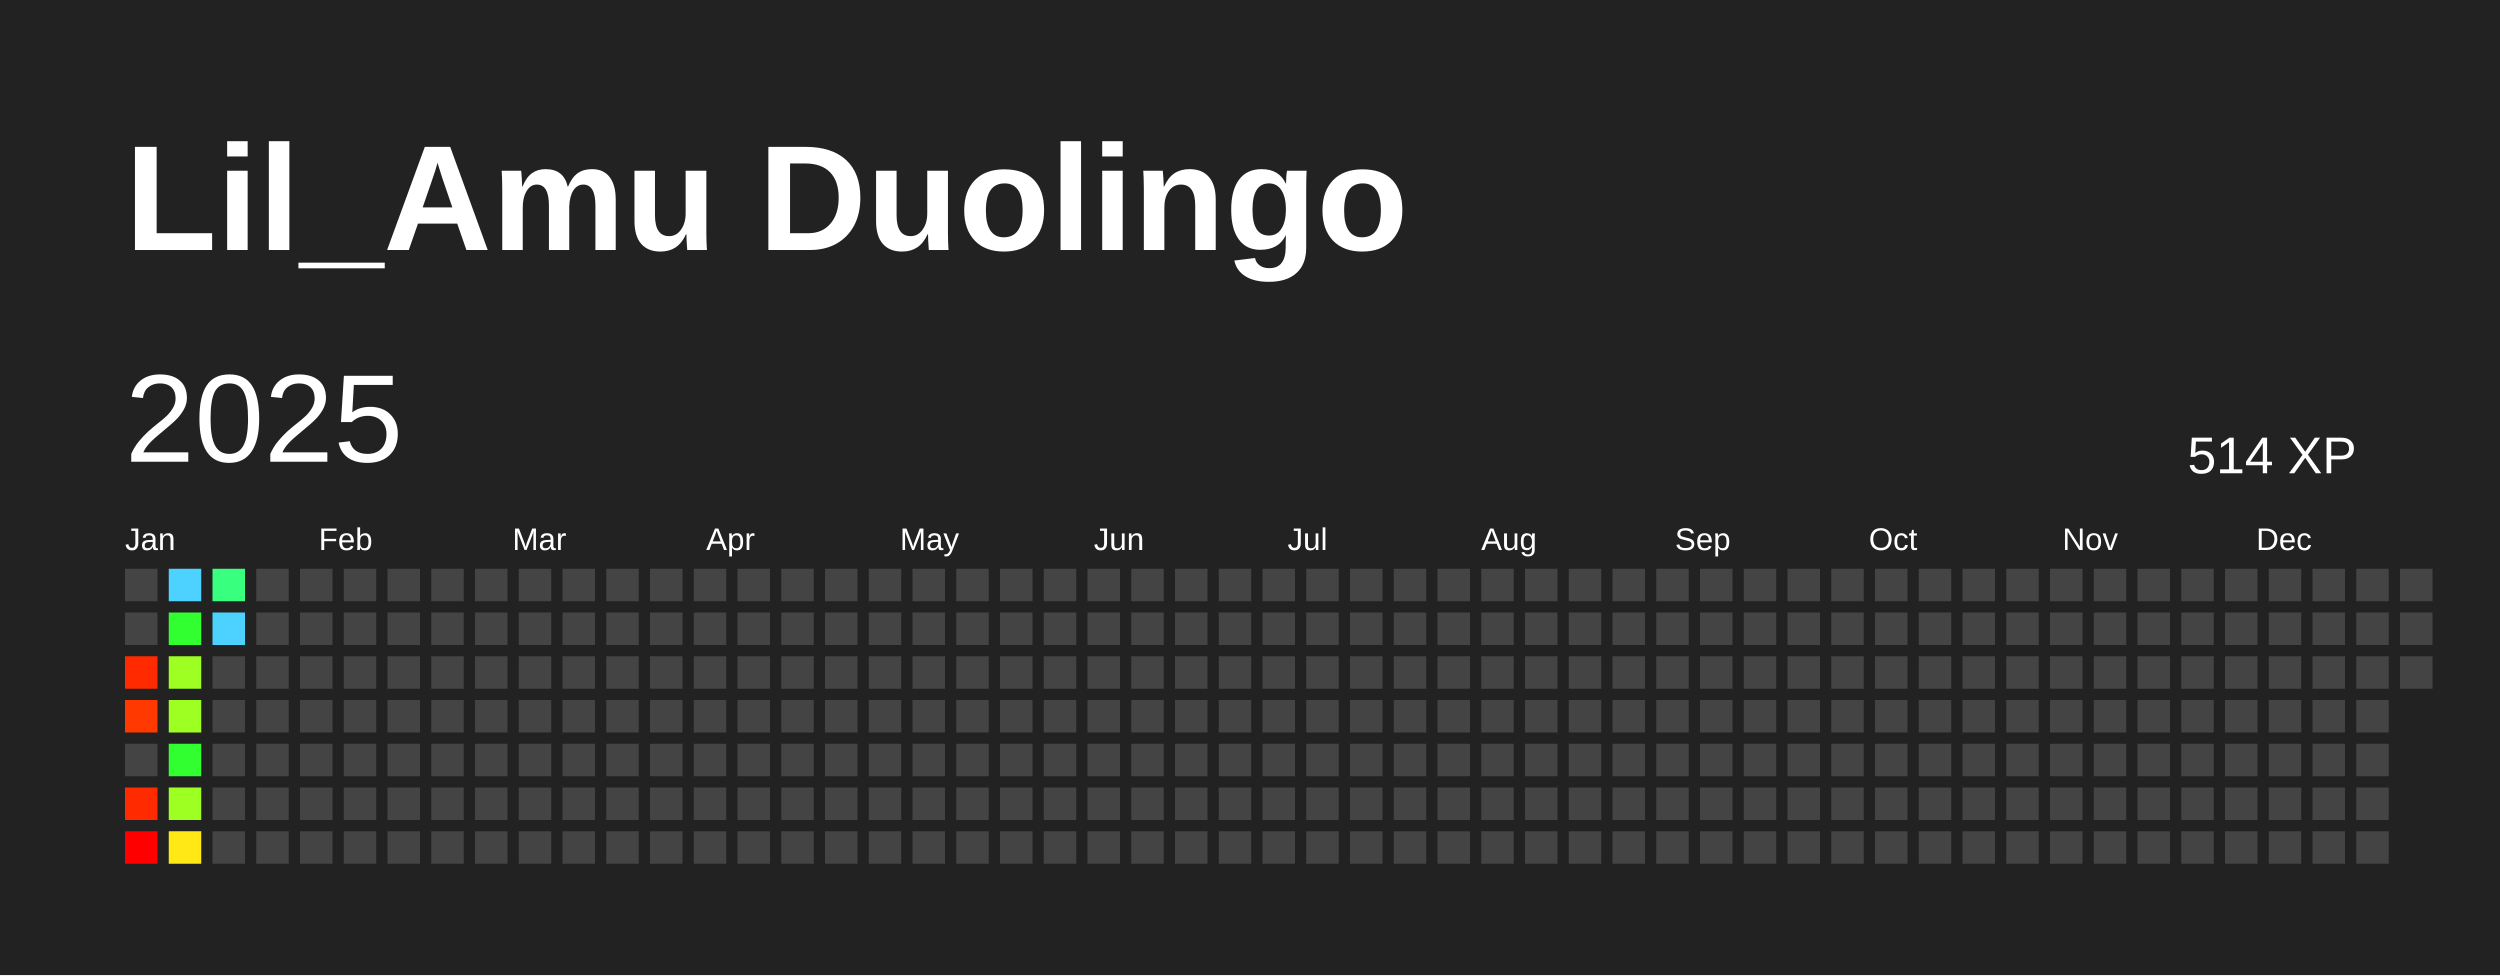
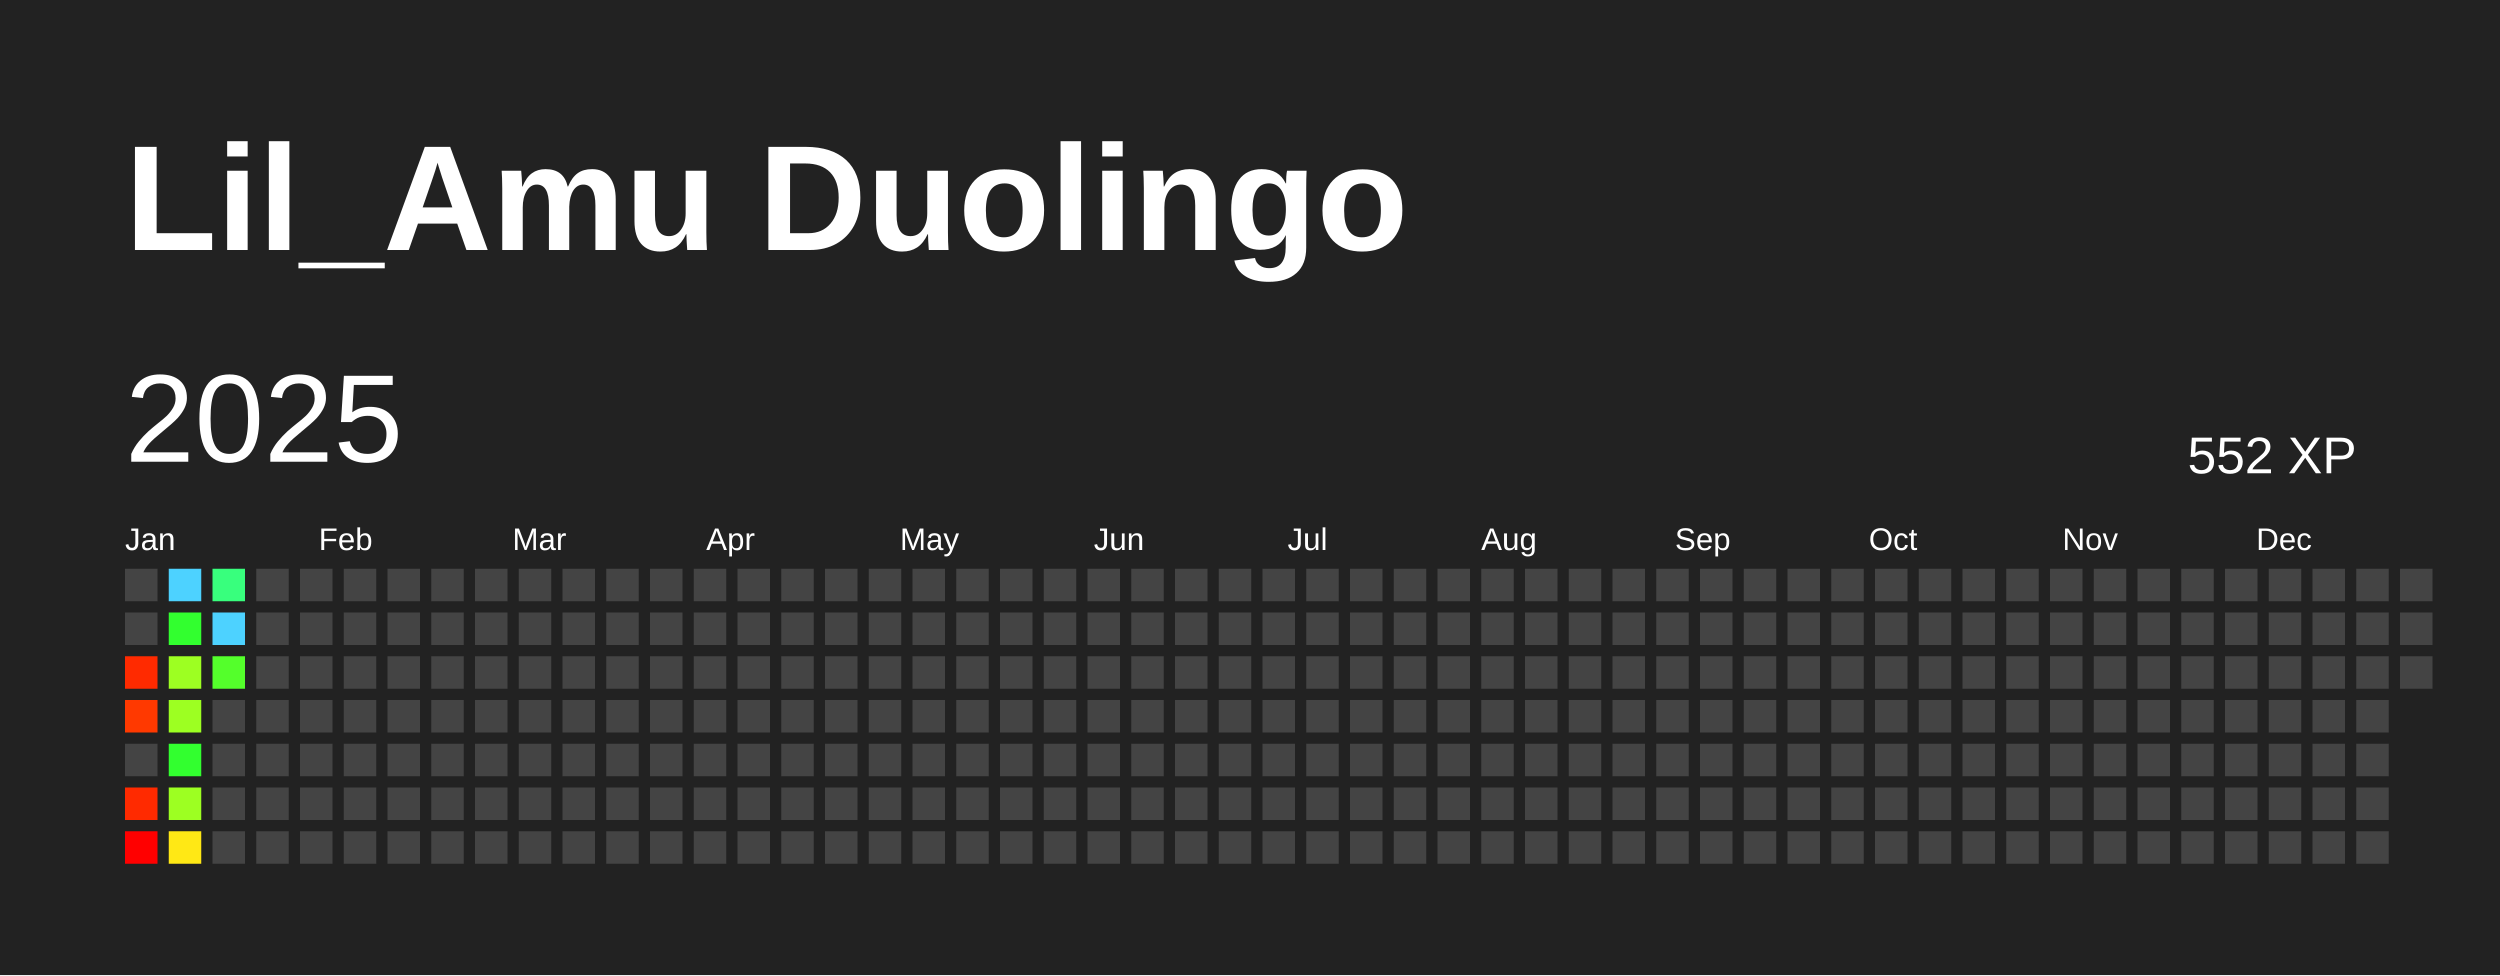
<svg xmlns="http://www.w3.org/2000/svg" baseProfile="full" height="78mm" version="1.1" viewBox="0,0,200,78" width="200mm">
  <defs />
  <rect fill="#222222" height="78" width="200" x="0" y="0" />
  <text fill="#FFFFFF" style="font-size:12px; font-family:Arial; font-weight:bold;" x="10" y="20">Lil_Amu Duolingo</text>
  <text dominant-baseline="hanging" fill="#FFFFFF" style="font-size:10.0px; font-family:Arial;" x="10" y="30">2025</text>
-   <text dominant-baseline="hanging" fill="#FFFFFF" style="font-size:4.125px; font-family:Arial;" x="175" y="35">514 XP</text>
+   <text dominant-baseline="hanging" fill="#FFFFFF" style="font-size:4.125px; font-family:Arial;" x="175" y="35">552 XP</text>
  <text fill="#FFFFFF" style="font-size:2.5px; font-family:Arial" x="10.0" y="44">Jan</text>
  <text fill="#FFFFFF" style="font-size:2.5px; font-family:Arial" x="25.5" y="44">Feb</text>
  <text fill="#FFFFFF" style="font-size:2.5px; font-family:Arial" x="41.0" y="44">Mar</text>
  <text fill="#FFFFFF" style="font-size:2.5px; font-family:Arial" x="56.5" y="44">Apr</text>
  <text fill="#FFFFFF" style="font-size:2.5px; font-family:Arial" x="72.0" y="44">May</text>
  <text fill="#FFFFFF" style="font-size:2.5px; font-family:Arial" x="87.5" y="44">Jun</text>
  <text fill="#FFFFFF" style="font-size:2.5px; font-family:Arial" x="103.0" y="44">Jul</text>
  <text fill="#FFFFFF" style="font-size:2.5px; font-family:Arial" x="118.5" y="44">Aug</text>
  <text fill="#FFFFFF" style="font-size:2.5px; font-family:Arial" x="134.0" y="44">Sep</text>
  <text fill="#FFFFFF" style="font-size:2.5px; font-family:Arial" x="149.5" y="44">Oct</text>
  <text fill="#FFFFFF" style="font-size:2.5px; font-family:Arial" x="165.0" y="44">Nov</text>
  <text fill="#FFFFFF" style="font-size:2.5px; font-family:Arial" x="180.5" y="44">Dec</text>
  <rect fill="#444444" height="2.6" width="2.6" x="10.0" y="45.5" />
  <rect fill="#444444" height="2.6" width="2.6" x="10.0" y="49.0" />
  <rect fill="#ff2a00" height="2.6" width="2.6" x="10.0" y="52.5" />
  <rect fill="#ff3900" height="2.6" width="2.6" x="10.0" y="56.0" />
  <rect fill="#444444" height="2.6" width="2.6" x="10.0" y="59.5" />
  <rect fill="#ff2a00" height="2.6" width="2.6" x="10.0" y="63.0" />
  <rect fill="red" height="2.6" width="2.6" x="10.0" y="66.5" />
  <rect fill="#4dd2ff" height="2.6" width="2.6" x="13.5" y="45.5" />
  <rect fill="#32ff2f" height="2.6" width="2.6" x="13.5" y="49.0" />
  <rect fill="#9dff22" height="2.6" width="2.6" x="13.5" y="52.5" />
  <rect fill="#9dff22" height="2.6" width="2.6" x="13.5" y="56.0" />
  <rect fill="#32ff2f" height="2.6" width="2.6" x="13.5" y="59.5" />
  <rect fill="#9dff22" height="2.6" width="2.6" x="13.5" y="63.0" />
  <rect fill="#ffe815" height="2.6" width="2.6" x="13.5" y="66.5" />
  <rect fill="#38ff7d" height="2.6" width="2.6" x="17.0" y="45.5" />
  <rect fill="#4dd2ff" height="2.6" width="2.6" x="17.0" y="49.0" />
-   <rect fill="#444444" height="2.6" width="2.6" x="17.0" y="52.5" />
+   <rect fill="#54ff2b" height="2.6" width="2.6" x="17.0" y="52.5" />
  <rect fill="#444444" height="2.6" width="2.6" x="17.0" y="56.0" />
  <rect fill="#444444" height="2.6" width="2.6" x="17.0" y="59.5" />
  <rect fill="#444444" height="2.6" width="2.6" x="17.0" y="63.0" />
  <rect fill="#444444" height="2.6" width="2.6" x="17.0" y="66.5" />
  <rect fill="#444444" height="2.6" width="2.6" x="20.5" y="45.5" />
  <rect fill="#444444" height="2.6" width="2.6" x="20.5" y="49.0" />
  <rect fill="#444444" height="2.6" width="2.6" x="20.5" y="52.5" />
  <rect fill="#444444" height="2.6" width="2.6" x="20.5" y="56.0" />
  <rect fill="#444444" height="2.6" width="2.6" x="20.5" y="59.5" />
  <rect fill="#444444" height="2.6" width="2.6" x="20.5" y="63.0" />
  <rect fill="#444444" height="2.6" width="2.6" x="20.5" y="66.5" />
  <rect fill="#444444" height="2.6" width="2.6" x="24.0" y="45.5" />
  <rect fill="#444444" height="2.6" width="2.6" x="24.0" y="49.0" />
  <rect fill="#444444" height="2.6" width="2.6" x="24.0" y="52.5" />
  <rect fill="#444444" height="2.6" width="2.6" x="24.0" y="56.0" />
  <rect fill="#444444" height="2.6" width="2.6" x="24.0" y="59.5" />
  <rect fill="#444444" height="2.6" width="2.6" x="24.0" y="63.0" />
  <rect fill="#444444" height="2.6" width="2.6" x="24.0" y="66.5" />
  <rect fill="#444444" height="2.6" width="2.6" x="27.5" y="45.5" />
  <rect fill="#444444" height="2.6" width="2.6" x="27.5" y="49.0" />
  <rect fill="#444444" height="2.6" width="2.6" x="27.5" y="52.5" />
  <rect fill="#444444" height="2.6" width="2.6" x="27.5" y="56.0" />
  <rect fill="#444444" height="2.6" width="2.6" x="27.5" y="59.5" />
  <rect fill="#444444" height="2.6" width="2.6" x="27.5" y="63.0" />
  <rect fill="#444444" height="2.6" width="2.6" x="27.5" y="66.5" />
  <rect fill="#444444" height="2.6" width="2.6" x="31.0" y="45.5" />
  <rect fill="#444444" height="2.6" width="2.6" x="31.0" y="49.0" />
  <rect fill="#444444" height="2.6" width="2.6" x="31.0" y="52.5" />
  <rect fill="#444444" height="2.6" width="2.6" x="31.0" y="56.0" />
  <rect fill="#444444" height="2.6" width="2.6" x="31.0" y="59.5" />
  <rect fill="#444444" height="2.6" width="2.6" x="31.0" y="63.0" />
  <rect fill="#444444" height="2.6" width="2.6" x="31.0" y="66.5" />
  <rect fill="#444444" height="2.6" width="2.6" x="34.5" y="45.5" />
  <rect fill="#444444" height="2.6" width="2.6" x="34.5" y="49.0" />
  <rect fill="#444444" height="2.6" width="2.6" x="34.5" y="52.5" />
  <rect fill="#444444" height="2.6" width="2.6" x="34.5" y="56.0" />
  <rect fill="#444444" height="2.6" width="2.6" x="34.5" y="59.5" />
  <rect fill="#444444" height="2.6" width="2.6" x="34.5" y="63.0" />
  <rect fill="#444444" height="2.6" width="2.6" x="34.5" y="66.5" />
  <rect fill="#444444" height="2.6" width="2.6" x="38.0" y="45.5" />
  <rect fill="#444444" height="2.6" width="2.6" x="38.0" y="49.0" />
  <rect fill="#444444" height="2.6" width="2.6" x="38.0" y="52.5" />
  <rect fill="#444444" height="2.6" width="2.6" x="38.0" y="56.0" />
  <rect fill="#444444" height="2.6" width="2.6" x="38.0" y="59.5" />
  <rect fill="#444444" height="2.6" width="2.6" x="38.0" y="63.0" />
  <rect fill="#444444" height="2.6" width="2.6" x="38.0" y="66.5" />
  <rect fill="#444444" height="2.6" width="2.6" x="41.5" y="45.5" />
  <rect fill="#444444" height="2.6" width="2.6" x="41.5" y="49.0" />
  <rect fill="#444444" height="2.6" width="2.6" x="41.5" y="52.5" />
  <rect fill="#444444" height="2.6" width="2.6" x="41.5" y="56.0" />
  <rect fill="#444444" height="2.6" width="2.6" x="41.5" y="59.5" />
  <rect fill="#444444" height="2.6" width="2.6" x="41.5" y="63.0" />
  <rect fill="#444444" height="2.6" width="2.6" x="41.5" y="66.5" />
  <rect fill="#444444" height="2.6" width="2.6" x="45.0" y="45.5" />
  <rect fill="#444444" height="2.6" width="2.6" x="45.0" y="49.0" />
  <rect fill="#444444" height="2.6" width="2.6" x="45.0" y="52.5" />
  <rect fill="#444444" height="2.6" width="2.6" x="45.0" y="56.0" />
  <rect fill="#444444" height="2.6" width="2.6" x="45.0" y="59.5" />
  <rect fill="#444444" height="2.6" width="2.6" x="45.0" y="63.0" />
  <rect fill="#444444" height="2.6" width="2.6" x="45.0" y="66.5" />
  <rect fill="#444444" height="2.6" width="2.6" x="48.5" y="45.5" />
  <rect fill="#444444" height="2.6" width="2.6" x="48.5" y="49.0" />
  <rect fill="#444444" height="2.6" width="2.6" x="48.5" y="52.5" />
  <rect fill="#444444" height="2.6" width="2.6" x="48.5" y="56.0" />
  <rect fill="#444444" height="2.6" width="2.6" x="48.5" y="59.5" />
  <rect fill="#444444" height="2.6" width="2.6" x="48.5" y="63.0" />
  <rect fill="#444444" height="2.6" width="2.6" x="48.5" y="66.5" />
  <rect fill="#444444" height="2.6" width="2.6" x="52.0" y="45.5" />
  <rect fill="#444444" height="2.6" width="2.6" x="52.0" y="49.0" />
  <rect fill="#444444" height="2.6" width="2.6" x="52.0" y="52.5" />
  <rect fill="#444444" height="2.6" width="2.6" x="52.0" y="56.0" />
  <rect fill="#444444" height="2.6" width="2.6" x="52.0" y="59.5" />
  <rect fill="#444444" height="2.6" width="2.6" x="52.0" y="63.0" />
  <rect fill="#444444" height="2.6" width="2.6" x="52.0" y="66.5" />
  <rect fill="#444444" height="2.6" width="2.6" x="55.5" y="45.5" />
  <rect fill="#444444" height="2.6" width="2.6" x="55.5" y="49.0" />
  <rect fill="#444444" height="2.6" width="2.6" x="55.5" y="52.5" />
  <rect fill="#444444" height="2.6" width="2.6" x="55.5" y="56.0" />
  <rect fill="#444444" height="2.6" width="2.6" x="55.5" y="59.5" />
  <rect fill="#444444" height="2.6" width="2.6" x="55.5" y="63.0" />
  <rect fill="#444444" height="2.6" width="2.6" x="55.5" y="66.5" />
  <rect fill="#444444" height="2.6" width="2.6" x="59.0" y="45.5" />
  <rect fill="#444444" height="2.6" width="2.6" x="59.0" y="49.0" />
  <rect fill="#444444" height="2.6" width="2.6" x="59.0" y="52.5" />
  <rect fill="#444444" height="2.6" width="2.6" x="59.0" y="56.0" />
  <rect fill="#444444" height="2.6" width="2.6" x="59.0" y="59.5" />
  <rect fill="#444444" height="2.6" width="2.6" x="59.0" y="63.0" />
  <rect fill="#444444" height="2.6" width="2.6" x="59.0" y="66.5" />
  <rect fill="#444444" height="2.6" width="2.6" x="62.5" y="45.5" />
  <rect fill="#444444" height="2.6" width="2.6" x="62.5" y="49.0" />
  <rect fill="#444444" height="2.6" width="2.6" x="62.5" y="52.5" />
  <rect fill="#444444" height="2.6" width="2.6" x="62.5" y="56.0" />
  <rect fill="#444444" height="2.6" width="2.6" x="62.5" y="59.5" />
  <rect fill="#444444" height="2.6" width="2.6" x="62.5" y="63.0" />
  <rect fill="#444444" height="2.6" width="2.6" x="62.5" y="66.5" />
  <rect fill="#444444" height="2.6" width="2.6" x="66.0" y="45.5" />
  <rect fill="#444444" height="2.6" width="2.6" x="66.0" y="49.0" />
  <rect fill="#444444" height="2.6" width="2.6" x="66.0" y="52.5" />
  <rect fill="#444444" height="2.6" width="2.6" x="66.0" y="56.0" />
  <rect fill="#444444" height="2.6" width="2.6" x="66.0" y="59.5" />
  <rect fill="#444444" height="2.6" width="2.6" x="66.0" y="63.0" />
  <rect fill="#444444" height="2.6" width="2.6" x="66.0" y="66.5" />
  <rect fill="#444444" height="2.6" width="2.6" x="69.5" y="45.5" />
  <rect fill="#444444" height="2.6" width="2.6" x="69.5" y="49.0" />
  <rect fill="#444444" height="2.6" width="2.6" x="69.5" y="52.5" />
  <rect fill="#444444" height="2.6" width="2.6" x="69.5" y="56.0" />
  <rect fill="#444444" height="2.6" width="2.6" x="69.5" y="59.5" />
  <rect fill="#444444" height="2.6" width="2.6" x="69.5" y="63.0" />
  <rect fill="#444444" height="2.6" width="2.6" x="69.5" y="66.5" />
  <rect fill="#444444" height="2.6" width="2.6" x="73.0" y="45.5" />
  <rect fill="#444444" height="2.6" width="2.6" x="73.0" y="49.0" />
  <rect fill="#444444" height="2.6" width="2.6" x="73.0" y="52.5" />
  <rect fill="#444444" height="2.6" width="2.6" x="73.0" y="56.0" />
  <rect fill="#444444" height="2.6" width="2.6" x="73.0" y="59.5" />
  <rect fill="#444444" height="2.6" width="2.6" x="73.0" y="63.0" />
  <rect fill="#444444" height="2.6" width="2.6" x="73.0" y="66.5" />
  <rect fill="#444444" height="2.6" width="2.6" x="76.5" y="45.5" />
  <rect fill="#444444" height="2.6" width="2.6" x="76.5" y="49.0" />
  <rect fill="#444444" height="2.6" width="2.6" x="76.5" y="52.5" />
  <rect fill="#444444" height="2.6" width="2.6" x="76.5" y="56.0" />
  <rect fill="#444444" height="2.6" width="2.6" x="76.5" y="59.5" />
  <rect fill="#444444" height="2.6" width="2.6" x="76.5" y="63.0" />
  <rect fill="#444444" height="2.6" width="2.6" x="76.5" y="66.5" />
  <rect fill="#444444" height="2.6" width="2.6" x="80.0" y="45.5" />
  <rect fill="#444444" height="2.6" width="2.6" x="80.0" y="49.0" />
  <rect fill="#444444" height="2.6" width="2.6" x="80.0" y="52.5" />
  <rect fill="#444444" height="2.6" width="2.6" x="80.0" y="56.0" />
  <rect fill="#444444" height="2.6" width="2.6" x="80.0" y="59.5" />
  <rect fill="#444444" height="2.6" width="2.6" x="80.0" y="63.0" />
  <rect fill="#444444" height="2.6" width="2.6" x="80.0" y="66.5" />
  <rect fill="#444444" height="2.6" width="2.6" x="83.5" y="45.5" />
  <rect fill="#444444" height="2.6" width="2.6" x="83.5" y="49.0" />
  <rect fill="#444444" height="2.6" width="2.6" x="83.5" y="52.5" />
  <rect fill="#444444" height="2.6" width="2.6" x="83.5" y="56.0" />
  <rect fill="#444444" height="2.6" width="2.6" x="83.5" y="59.5" />
  <rect fill="#444444" height="2.6" width="2.6" x="83.5" y="63.0" />
  <rect fill="#444444" height="2.6" width="2.6" x="83.5" y="66.5" />
  <rect fill="#444444" height="2.6" width="2.6" x="87.0" y="45.5" />
  <rect fill="#444444" height="2.6" width="2.6" x="87.0" y="49.0" />
  <rect fill="#444444" height="2.6" width="2.6" x="87.0" y="52.5" />
  <rect fill="#444444" height="2.6" width="2.6" x="87.0" y="56.0" />
  <rect fill="#444444" height="2.6" width="2.6" x="87.0" y="59.5" />
  <rect fill="#444444" height="2.6" width="2.6" x="87.0" y="63.0" />
  <rect fill="#444444" height="2.6" width="2.6" x="87.0" y="66.5" />
  <rect fill="#444444" height="2.6" width="2.6" x="90.5" y="45.5" />
  <rect fill="#444444" height="2.6" width="2.6" x="90.5" y="49.0" />
  <rect fill="#444444" height="2.6" width="2.6" x="90.5" y="52.5" />
  <rect fill="#444444" height="2.6" width="2.6" x="90.5" y="56.0" />
  <rect fill="#444444" height="2.6" width="2.6" x="90.5" y="59.5" />
  <rect fill="#444444" height="2.6" width="2.6" x="90.5" y="63.0" />
  <rect fill="#444444" height="2.6" width="2.6" x="90.5" y="66.5" />
  <rect fill="#444444" height="2.6" width="2.6" x="94.0" y="45.5" />
  <rect fill="#444444" height="2.6" width="2.6" x="94.0" y="49.0" />
  <rect fill="#444444" height="2.6" width="2.6" x="94.0" y="52.5" />
  <rect fill="#444444" height="2.6" width="2.6" x="94.0" y="56.0" />
  <rect fill="#444444" height="2.6" width="2.6" x="94.0" y="59.5" />
  <rect fill="#444444" height="2.6" width="2.6" x="94.0" y="63.0" />
  <rect fill="#444444" height="2.6" width="2.6" x="94.0" y="66.5" />
  <rect fill="#444444" height="2.6" width="2.6" x="97.5" y="45.5" />
  <rect fill="#444444" height="2.6" width="2.6" x="97.5" y="49.0" />
  <rect fill="#444444" height="2.6" width="2.6" x="97.5" y="52.5" />
  <rect fill="#444444" height="2.6" width="2.6" x="97.5" y="56.0" />
  <rect fill="#444444" height="2.6" width="2.6" x="97.5" y="59.5" />
  <rect fill="#444444" height="2.6" width="2.6" x="97.5" y="63.0" />
  <rect fill="#444444" height="2.6" width="2.6" x="97.5" y="66.5" />
  <rect fill="#444444" height="2.6" width="2.6" x="101.0" y="45.5" />
  <rect fill="#444444" height="2.6" width="2.6" x="101.0" y="49.0" />
  <rect fill="#444444" height="2.6" width="2.6" x="101.0" y="52.5" />
  <rect fill="#444444" height="2.6" width="2.6" x="101.0" y="56.0" />
  <rect fill="#444444" height="2.6" width="2.6" x="101.0" y="59.5" />
  <rect fill="#444444" height="2.6" width="2.6" x="101.0" y="63.0" />
  <rect fill="#444444" height="2.6" width="2.6" x="101.0" y="66.5" />
  <rect fill="#444444" height="2.6" width="2.6" x="104.5" y="45.5" />
  <rect fill="#444444" height="2.6" width="2.6" x="104.5" y="49.0" />
  <rect fill="#444444" height="2.6" width="2.6" x="104.5" y="52.5" />
  <rect fill="#444444" height="2.6" width="2.6" x="104.5" y="56.0" />
  <rect fill="#444444" height="2.6" width="2.6" x="104.5" y="59.5" />
  <rect fill="#444444" height="2.6" width="2.6" x="104.5" y="63.0" />
  <rect fill="#444444" height="2.6" width="2.6" x="104.5" y="66.5" />
  <rect fill="#444444" height="2.6" width="2.6" x="108.0" y="45.5" />
  <rect fill="#444444" height="2.6" width="2.6" x="108.0" y="49.0" />
  <rect fill="#444444" height="2.6" width="2.6" x="108.0" y="52.5" />
  <rect fill="#444444" height="2.6" width="2.6" x="108.0" y="56.0" />
  <rect fill="#444444" height="2.6" width="2.6" x="108.0" y="59.5" />
  <rect fill="#444444" height="2.6" width="2.6" x="108.0" y="63.0" />
  <rect fill="#444444" height="2.6" width="2.6" x="108.0" y="66.5" />
  <rect fill="#444444" height="2.6" width="2.6" x="111.5" y="45.5" />
  <rect fill="#444444" height="2.6" width="2.6" x="111.5" y="49.0" />
  <rect fill="#444444" height="2.6" width="2.6" x="111.5" y="52.5" />
  <rect fill="#444444" height="2.6" width="2.6" x="111.5" y="56.0" />
  <rect fill="#444444" height="2.6" width="2.6" x="111.5" y="59.5" />
  <rect fill="#444444" height="2.6" width="2.6" x="111.5" y="63.0" />
  <rect fill="#444444" height="2.6" width="2.6" x="111.5" y="66.5" />
  <rect fill="#444444" height="2.6" width="2.6" x="115.0" y="45.5" />
  <rect fill="#444444" height="2.6" width="2.6" x="115.0" y="49.0" />
  <rect fill="#444444" height="2.6" width="2.6" x="115.0" y="52.5" />
  <rect fill="#444444" height="2.6" width="2.6" x="115.0" y="56.0" />
  <rect fill="#444444" height="2.6" width="2.6" x="115.0" y="59.5" />
  <rect fill="#444444" height="2.6" width="2.6" x="115.0" y="63.0" />
  <rect fill="#444444" height="2.6" width="2.6" x="115.0" y="66.5" />
  <rect fill="#444444" height="2.6" width="2.6" x="118.5" y="45.5" />
  <rect fill="#444444" height="2.6" width="2.6" x="118.5" y="49.0" />
  <rect fill="#444444" height="2.6" width="2.6" x="118.5" y="52.5" />
  <rect fill="#444444" height="2.6" width="2.6" x="118.5" y="56.0" />
  <rect fill="#444444" height="2.6" width="2.6" x="118.5" y="59.5" />
  <rect fill="#444444" height="2.6" width="2.6" x="118.5" y="63.0" />
  <rect fill="#444444" height="2.6" width="2.6" x="118.5" y="66.5" />
  <rect fill="#444444" height="2.6" width="2.6" x="122.0" y="45.5" />
  <rect fill="#444444" height="2.6" width="2.6" x="122.0" y="49.0" />
  <rect fill="#444444" height="2.6" width="2.6" x="122.0" y="52.5" />
  <rect fill="#444444" height="2.6" width="2.6" x="122.0" y="56.0" />
  <rect fill="#444444" height="2.6" width="2.6" x="122.0" y="59.5" />
  <rect fill="#444444" height="2.6" width="2.6" x="122.0" y="63.0" />
  <rect fill="#444444" height="2.6" width="2.6" x="122.0" y="66.5" />
  <rect fill="#444444" height="2.6" width="2.6" x="125.5" y="45.5" />
  <rect fill="#444444" height="2.6" width="2.6" x="125.5" y="49.0" />
  <rect fill="#444444" height="2.6" width="2.6" x="125.5" y="52.5" />
  <rect fill="#444444" height="2.6" width="2.6" x="125.5" y="56.0" />
  <rect fill="#444444" height="2.6" width="2.6" x="125.5" y="59.5" />
  <rect fill="#444444" height="2.6" width="2.6" x="125.5" y="63.0" />
  <rect fill="#444444" height="2.6" width="2.6" x="125.5" y="66.5" />
  <rect fill="#444444" height="2.6" width="2.6" x="129.0" y="45.5" />
  <rect fill="#444444" height="2.6" width="2.6" x="129.0" y="49.0" />
  <rect fill="#444444" height="2.6" width="2.6" x="129.0" y="52.5" />
  <rect fill="#444444" height="2.6" width="2.6" x="129.0" y="56.0" />
  <rect fill="#444444" height="2.6" width="2.6" x="129.0" y="59.5" />
  <rect fill="#444444" height="2.6" width="2.6" x="129.0" y="63.0" />
  <rect fill="#444444" height="2.6" width="2.6" x="129.0" y="66.5" />
  <rect fill="#444444" height="2.6" width="2.6" x="132.5" y="45.5" />
  <rect fill="#444444" height="2.6" width="2.6" x="132.5" y="49.0" />
  <rect fill="#444444" height="2.6" width="2.6" x="132.5" y="52.5" />
  <rect fill="#444444" height="2.6" width="2.6" x="132.5" y="56.0" />
  <rect fill="#444444" height="2.6" width="2.6" x="132.5" y="59.5" />
  <rect fill="#444444" height="2.6" width="2.6" x="132.5" y="63.0" />
  <rect fill="#444444" height="2.6" width="2.6" x="132.5" y="66.5" />
  <rect fill="#444444" height="2.6" width="2.6" x="136.0" y="45.5" />
  <rect fill="#444444" height="2.6" width="2.6" x="136.0" y="49.0" />
  <rect fill="#444444" height="2.6" width="2.6" x="136.0" y="52.5" />
  <rect fill="#444444" height="2.6" width="2.6" x="136.0" y="56.0" />
  <rect fill="#444444" height="2.6" width="2.6" x="136.0" y="59.5" />
  <rect fill="#444444" height="2.6" width="2.6" x="136.0" y="63.0" />
  <rect fill="#444444" height="2.6" width="2.6" x="136.0" y="66.5" />
  <rect fill="#444444" height="2.6" width="2.6" x="139.5" y="45.5" />
  <rect fill="#444444" height="2.6" width="2.6" x="139.5" y="49.0" />
  <rect fill="#444444" height="2.6" width="2.6" x="139.5" y="52.5" />
  <rect fill="#444444" height="2.6" width="2.6" x="139.5" y="56.0" />
  <rect fill="#444444" height="2.6" width="2.6" x="139.5" y="59.5" />
  <rect fill="#444444" height="2.6" width="2.6" x="139.5" y="63.0" />
  <rect fill="#444444" height="2.6" width="2.6" x="139.5" y="66.5" />
  <rect fill="#444444" height="2.6" width="2.6" x="143.0" y="45.5" />
  <rect fill="#444444" height="2.6" width="2.6" x="143.0" y="49.0" />
  <rect fill="#444444" height="2.6" width="2.6" x="143.0" y="52.5" />
  <rect fill="#444444" height="2.6" width="2.6" x="143.0" y="56.0" />
  <rect fill="#444444" height="2.6" width="2.6" x="143.0" y="59.5" />
  <rect fill="#444444" height="2.6" width="2.6" x="143.0" y="63.0" />
  <rect fill="#444444" height="2.6" width="2.6" x="143.0" y="66.5" />
  <rect fill="#444444" height="2.6" width="2.6" x="146.5" y="45.5" />
  <rect fill="#444444" height="2.6" width="2.6" x="146.5" y="49.0" />
  <rect fill="#444444" height="2.6" width="2.6" x="146.5" y="52.5" />
  <rect fill="#444444" height="2.6" width="2.6" x="146.5" y="56.0" />
  <rect fill="#444444" height="2.6" width="2.6" x="146.5" y="59.5" />
  <rect fill="#444444" height="2.6" width="2.6" x="146.5" y="63.0" />
  <rect fill="#444444" height="2.6" width="2.6" x="146.5" y="66.5" />
  <rect fill="#444444" height="2.6" width="2.6" x="150.0" y="45.5" />
  <rect fill="#444444" height="2.6" width="2.6" x="150.0" y="49.0" />
  <rect fill="#444444" height="2.6" width="2.6" x="150.0" y="52.5" />
  <rect fill="#444444" height="2.6" width="2.6" x="150.0" y="56.0" />
  <rect fill="#444444" height="2.6" width="2.6" x="150.0" y="59.5" />
  <rect fill="#444444" height="2.6" width="2.6" x="150.0" y="63.0" />
  <rect fill="#444444" height="2.6" width="2.6" x="150.0" y="66.5" />
  <rect fill="#444444" height="2.6" width="2.6" x="153.5" y="45.5" />
  <rect fill="#444444" height="2.6" width="2.6" x="153.5" y="49.0" />
  <rect fill="#444444" height="2.6" width="2.6" x="153.5" y="52.5" />
  <rect fill="#444444" height="2.6" width="2.6" x="153.5" y="56.0" />
  <rect fill="#444444" height="2.6" width="2.6" x="153.5" y="59.5" />
  <rect fill="#444444" height="2.6" width="2.6" x="153.5" y="63.0" />
  <rect fill="#444444" height="2.6" width="2.6" x="153.5" y="66.5" />
  <rect fill="#444444" height="2.6" width="2.6" x="157.0" y="45.5" />
  <rect fill="#444444" height="2.6" width="2.6" x="157.0" y="49.0" />
  <rect fill="#444444" height="2.6" width="2.6" x="157.0" y="52.5" />
  <rect fill="#444444" height="2.6" width="2.6" x="157.0" y="56.0" />
  <rect fill="#444444" height="2.6" width="2.6" x="157.0" y="59.5" />
  <rect fill="#444444" height="2.6" width="2.6" x="157.0" y="63.0" />
  <rect fill="#444444" height="2.6" width="2.6" x="157.0" y="66.5" />
  <rect fill="#444444" height="2.6" width="2.6" x="160.5" y="45.5" />
  <rect fill="#444444" height="2.6" width="2.6" x="160.5" y="49.0" />
  <rect fill="#444444" height="2.6" width="2.6" x="160.5" y="52.5" />
  <rect fill="#444444" height="2.6" width="2.6" x="160.5" y="56.0" />
  <rect fill="#444444" height="2.6" width="2.6" x="160.5" y="59.5" />
  <rect fill="#444444" height="2.6" width="2.6" x="160.5" y="63.0" />
  <rect fill="#444444" height="2.6" width="2.6" x="160.5" y="66.5" />
  <rect fill="#444444" height="2.6" width="2.6" x="164.0" y="45.5" />
  <rect fill="#444444" height="2.6" width="2.6" x="164.0" y="49.0" />
  <rect fill="#444444" height="2.6" width="2.6" x="164.0" y="52.5" />
  <rect fill="#444444" height="2.6" width="2.6" x="164.0" y="56.0" />
  <rect fill="#444444" height="2.6" width="2.6" x="164.0" y="59.5" />
  <rect fill="#444444" height="2.6" width="2.6" x="164.0" y="63.0" />
  <rect fill="#444444" height="2.6" width="2.6" x="164.0" y="66.5" />
  <rect fill="#444444" height="2.6" width="2.6" x="167.5" y="45.5" />
  <rect fill="#444444" height="2.6" width="2.6" x="167.5" y="49.0" />
  <rect fill="#444444" height="2.6" width="2.6" x="167.5" y="52.5" />
  <rect fill="#444444" height="2.6" width="2.6" x="167.5" y="56.0" />
  <rect fill="#444444" height="2.6" width="2.6" x="167.5" y="59.5" />
  <rect fill="#444444" height="2.6" width="2.6" x="167.5" y="63.0" />
  <rect fill="#444444" height="2.6" width="2.6" x="167.5" y="66.5" />
  <rect fill="#444444" height="2.6" width="2.6" x="171.0" y="45.5" />
  <rect fill="#444444" height="2.6" width="2.6" x="171.0" y="49.0" />
  <rect fill="#444444" height="2.6" width="2.6" x="171.0" y="52.5" />
  <rect fill="#444444" height="2.6" width="2.6" x="171.0" y="56.0" />
  <rect fill="#444444" height="2.6" width="2.6" x="171.0" y="59.5" />
  <rect fill="#444444" height="2.6" width="2.6" x="171.0" y="63.0" />
  <rect fill="#444444" height="2.6" width="2.6" x="171.0" y="66.5" />
  <rect fill="#444444" height="2.6" width="2.6" x="174.5" y="45.5" />
  <rect fill="#444444" height="2.6" width="2.6" x="174.5" y="49.0" />
  <rect fill="#444444" height="2.6" width="2.6" x="174.5" y="52.5" />
  <rect fill="#444444" height="2.6" width="2.6" x="174.5" y="56.0" />
  <rect fill="#444444" height="2.6" width="2.6" x="174.5" y="59.5" />
  <rect fill="#444444" height="2.6" width="2.6" x="174.5" y="63.0" />
  <rect fill="#444444" height="2.6" width="2.6" x="174.5" y="66.5" />
  <rect fill="#444444" height="2.6" width="2.6" x="178.0" y="45.5" />
  <rect fill="#444444" height="2.6" width="2.6" x="178.0" y="49.0" />
  <rect fill="#444444" height="2.6" width="2.6" x="178.0" y="52.5" />
  <rect fill="#444444" height="2.6" width="2.6" x="178.0" y="56.0" />
  <rect fill="#444444" height="2.6" width="2.6" x="178.0" y="59.5" />
  <rect fill="#444444" height="2.6" width="2.6" x="178.0" y="63.0" />
  <rect fill="#444444" height="2.6" width="2.6" x="178.0" y="66.5" />
  <rect fill="#444444" height="2.6" width="2.6" x="181.5" y="45.5" />
  <rect fill="#444444" height="2.6" width="2.6" x="181.5" y="49.0" />
  <rect fill="#444444" height="2.6" width="2.6" x="181.5" y="52.5" />
  <rect fill="#444444" height="2.6" width="2.6" x="181.5" y="56.0" />
  <rect fill="#444444" height="2.6" width="2.6" x="181.5" y="59.5" />
  <rect fill="#444444" height="2.6" width="2.6" x="181.5" y="63.0" />
  <rect fill="#444444" height="2.6" width="2.6" x="181.5" y="66.5" />
  <rect fill="#444444" height="2.6" width="2.6" x="185.0" y="45.5" />
  <rect fill="#444444" height="2.6" width="2.6" x="185.0" y="49.0" />
  <rect fill="#444444" height="2.6" width="2.6" x="185.0" y="52.5" />
  <rect fill="#444444" height="2.6" width="2.6" x="185.0" y="56.0" />
  <rect fill="#444444" height="2.6" width="2.6" x="185.0" y="59.5" />
  <rect fill="#444444" height="2.6" width="2.6" x="185.0" y="63.0" />
  <rect fill="#444444" height="2.6" width="2.6" x="185.0" y="66.5" />
  <rect fill="#444444" height="2.6" width="2.6" x="188.5" y="45.5" />
  <rect fill="#444444" height="2.6" width="2.6" x="188.5" y="49.0" />
  <rect fill="#444444" height="2.6" width="2.6" x="188.5" y="52.5" />
  <rect fill="#444444" height="2.6" width="2.6" x="188.5" y="56.0" />
  <rect fill="#444444" height="2.6" width="2.6" x="188.5" y="59.5" />
  <rect fill="#444444" height="2.6" width="2.6" x="188.5" y="63.0" />
  <rect fill="#444444" height="2.6" width="2.6" x="188.5" y="66.5" />
  <rect fill="#444444" height="2.6" width="2.6" x="192.0" y="45.5" />
  <rect fill="#444444" height="2.6" width="2.6" x="192.0" y="49.0" />
  <rect fill="#444444" height="2.6" width="2.6" x="192.0" y="52.5" />
</svg>
